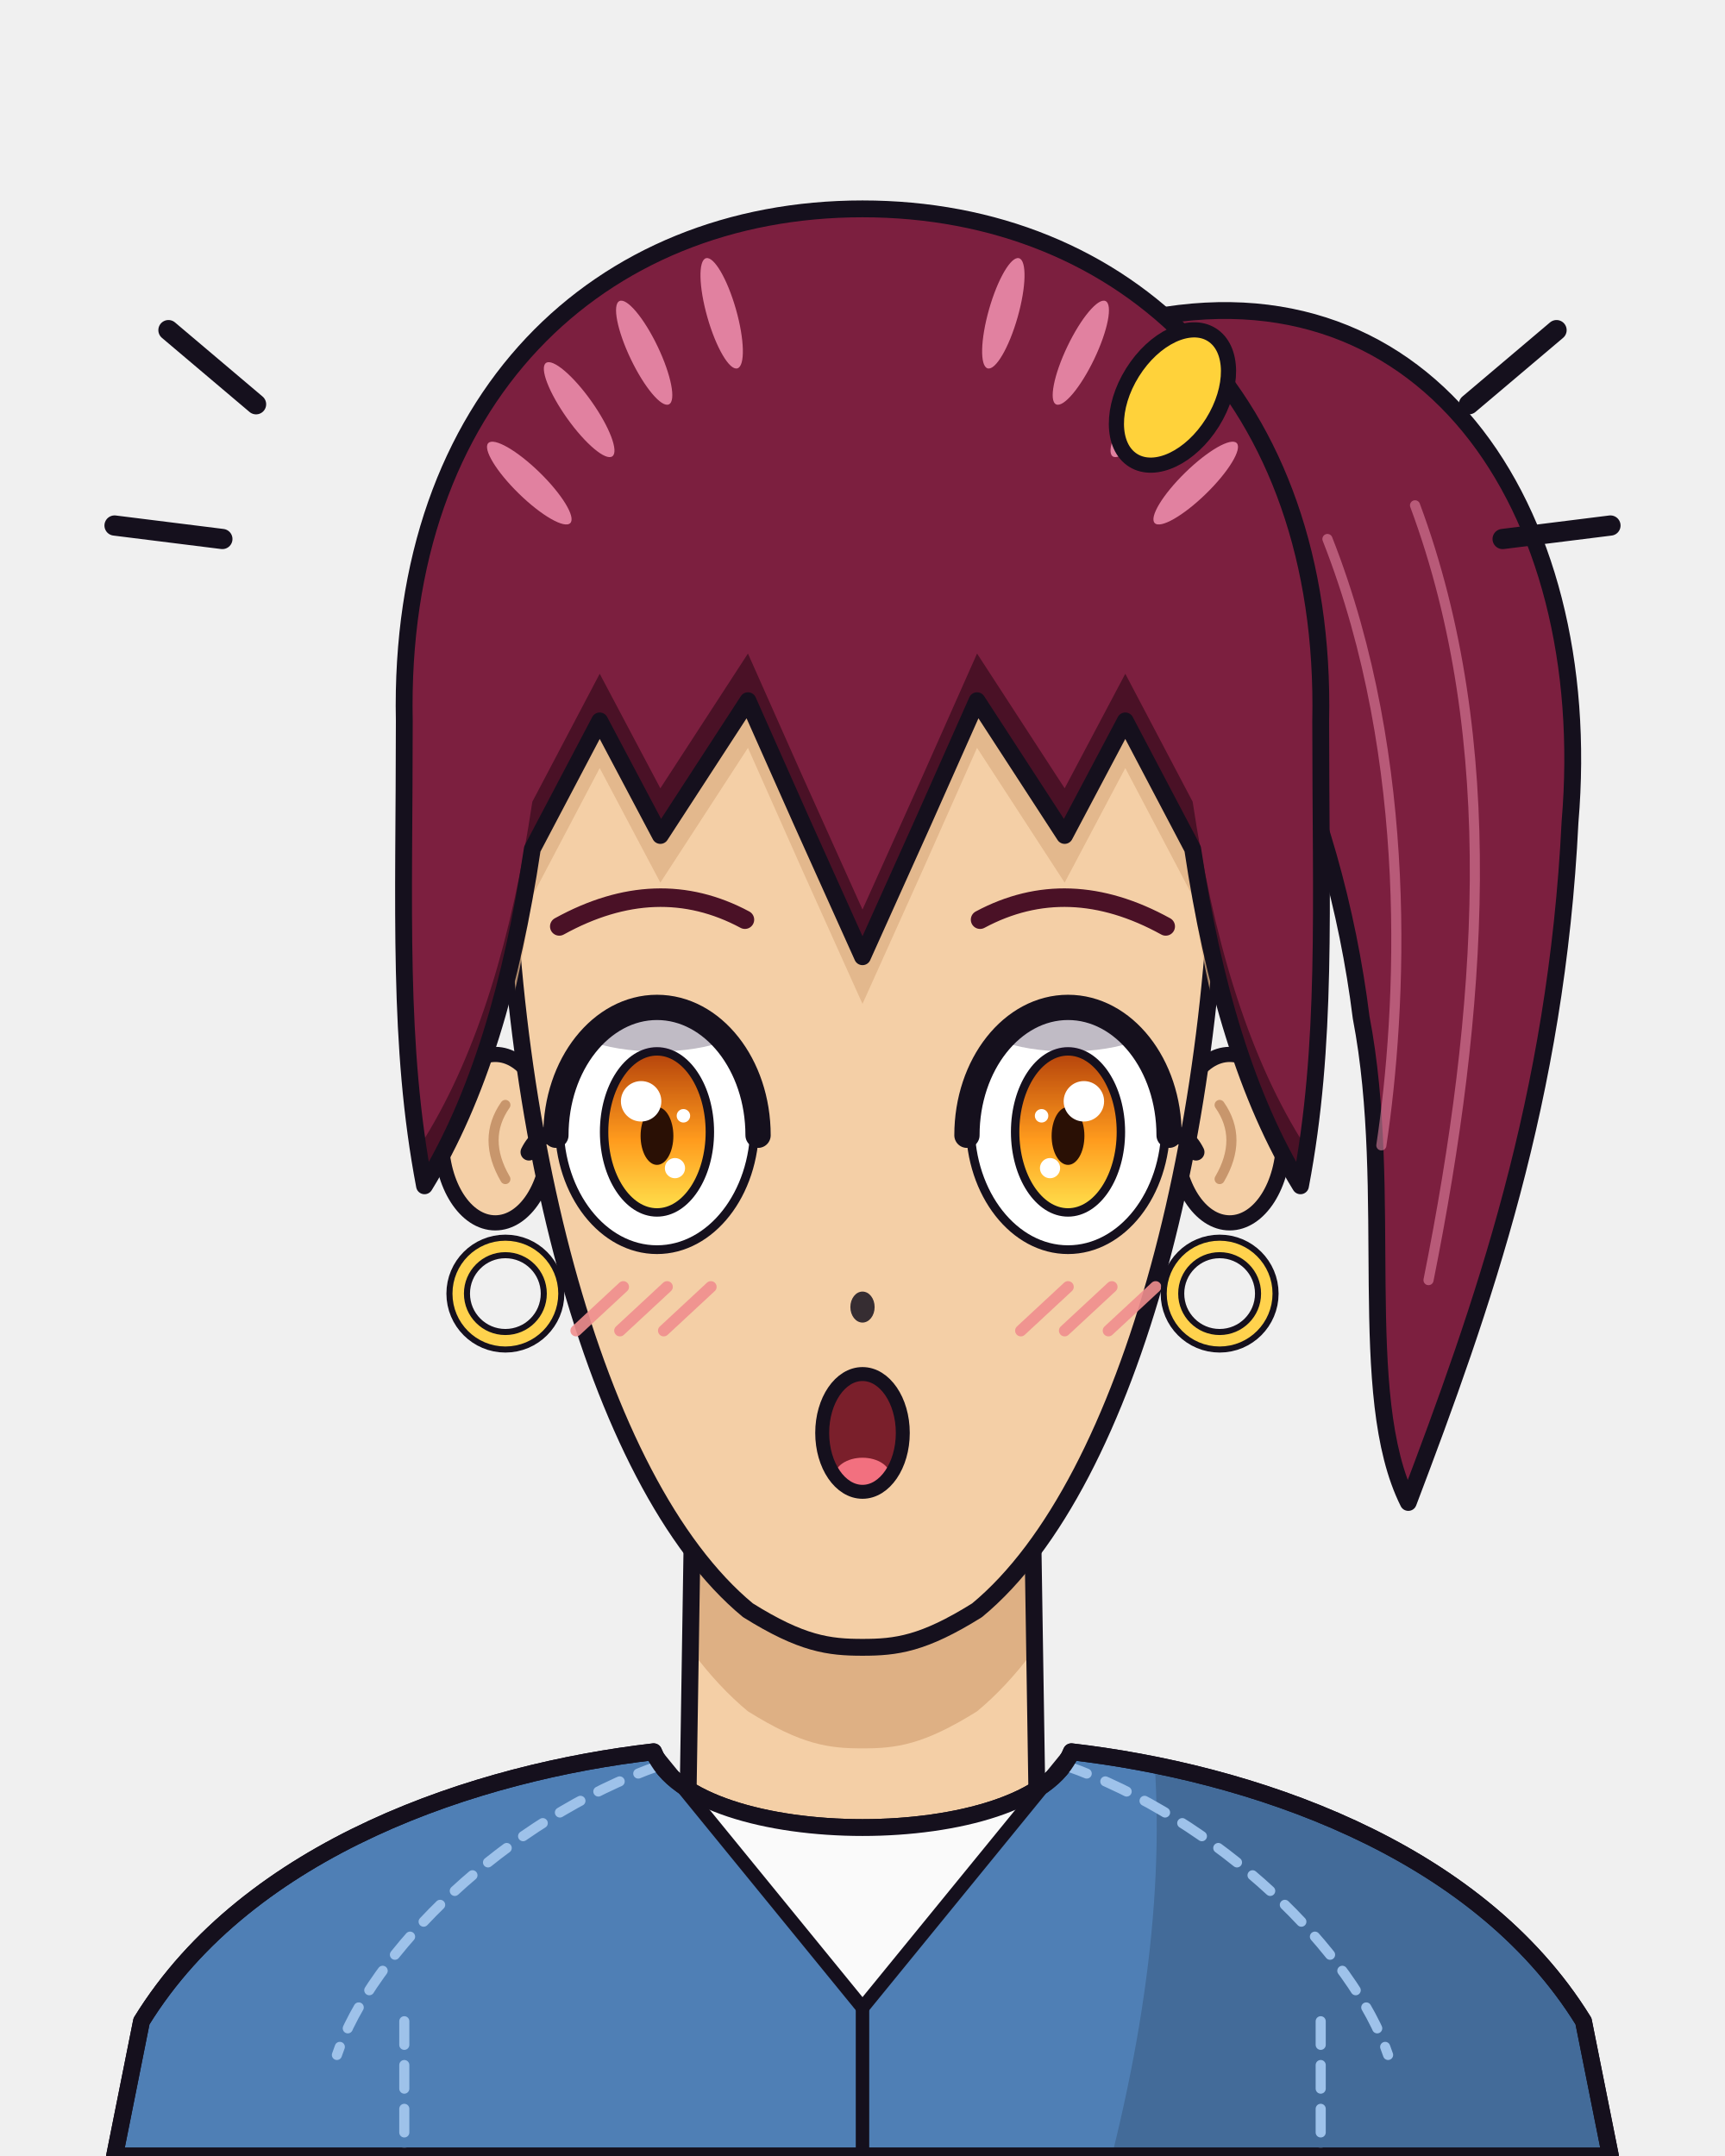
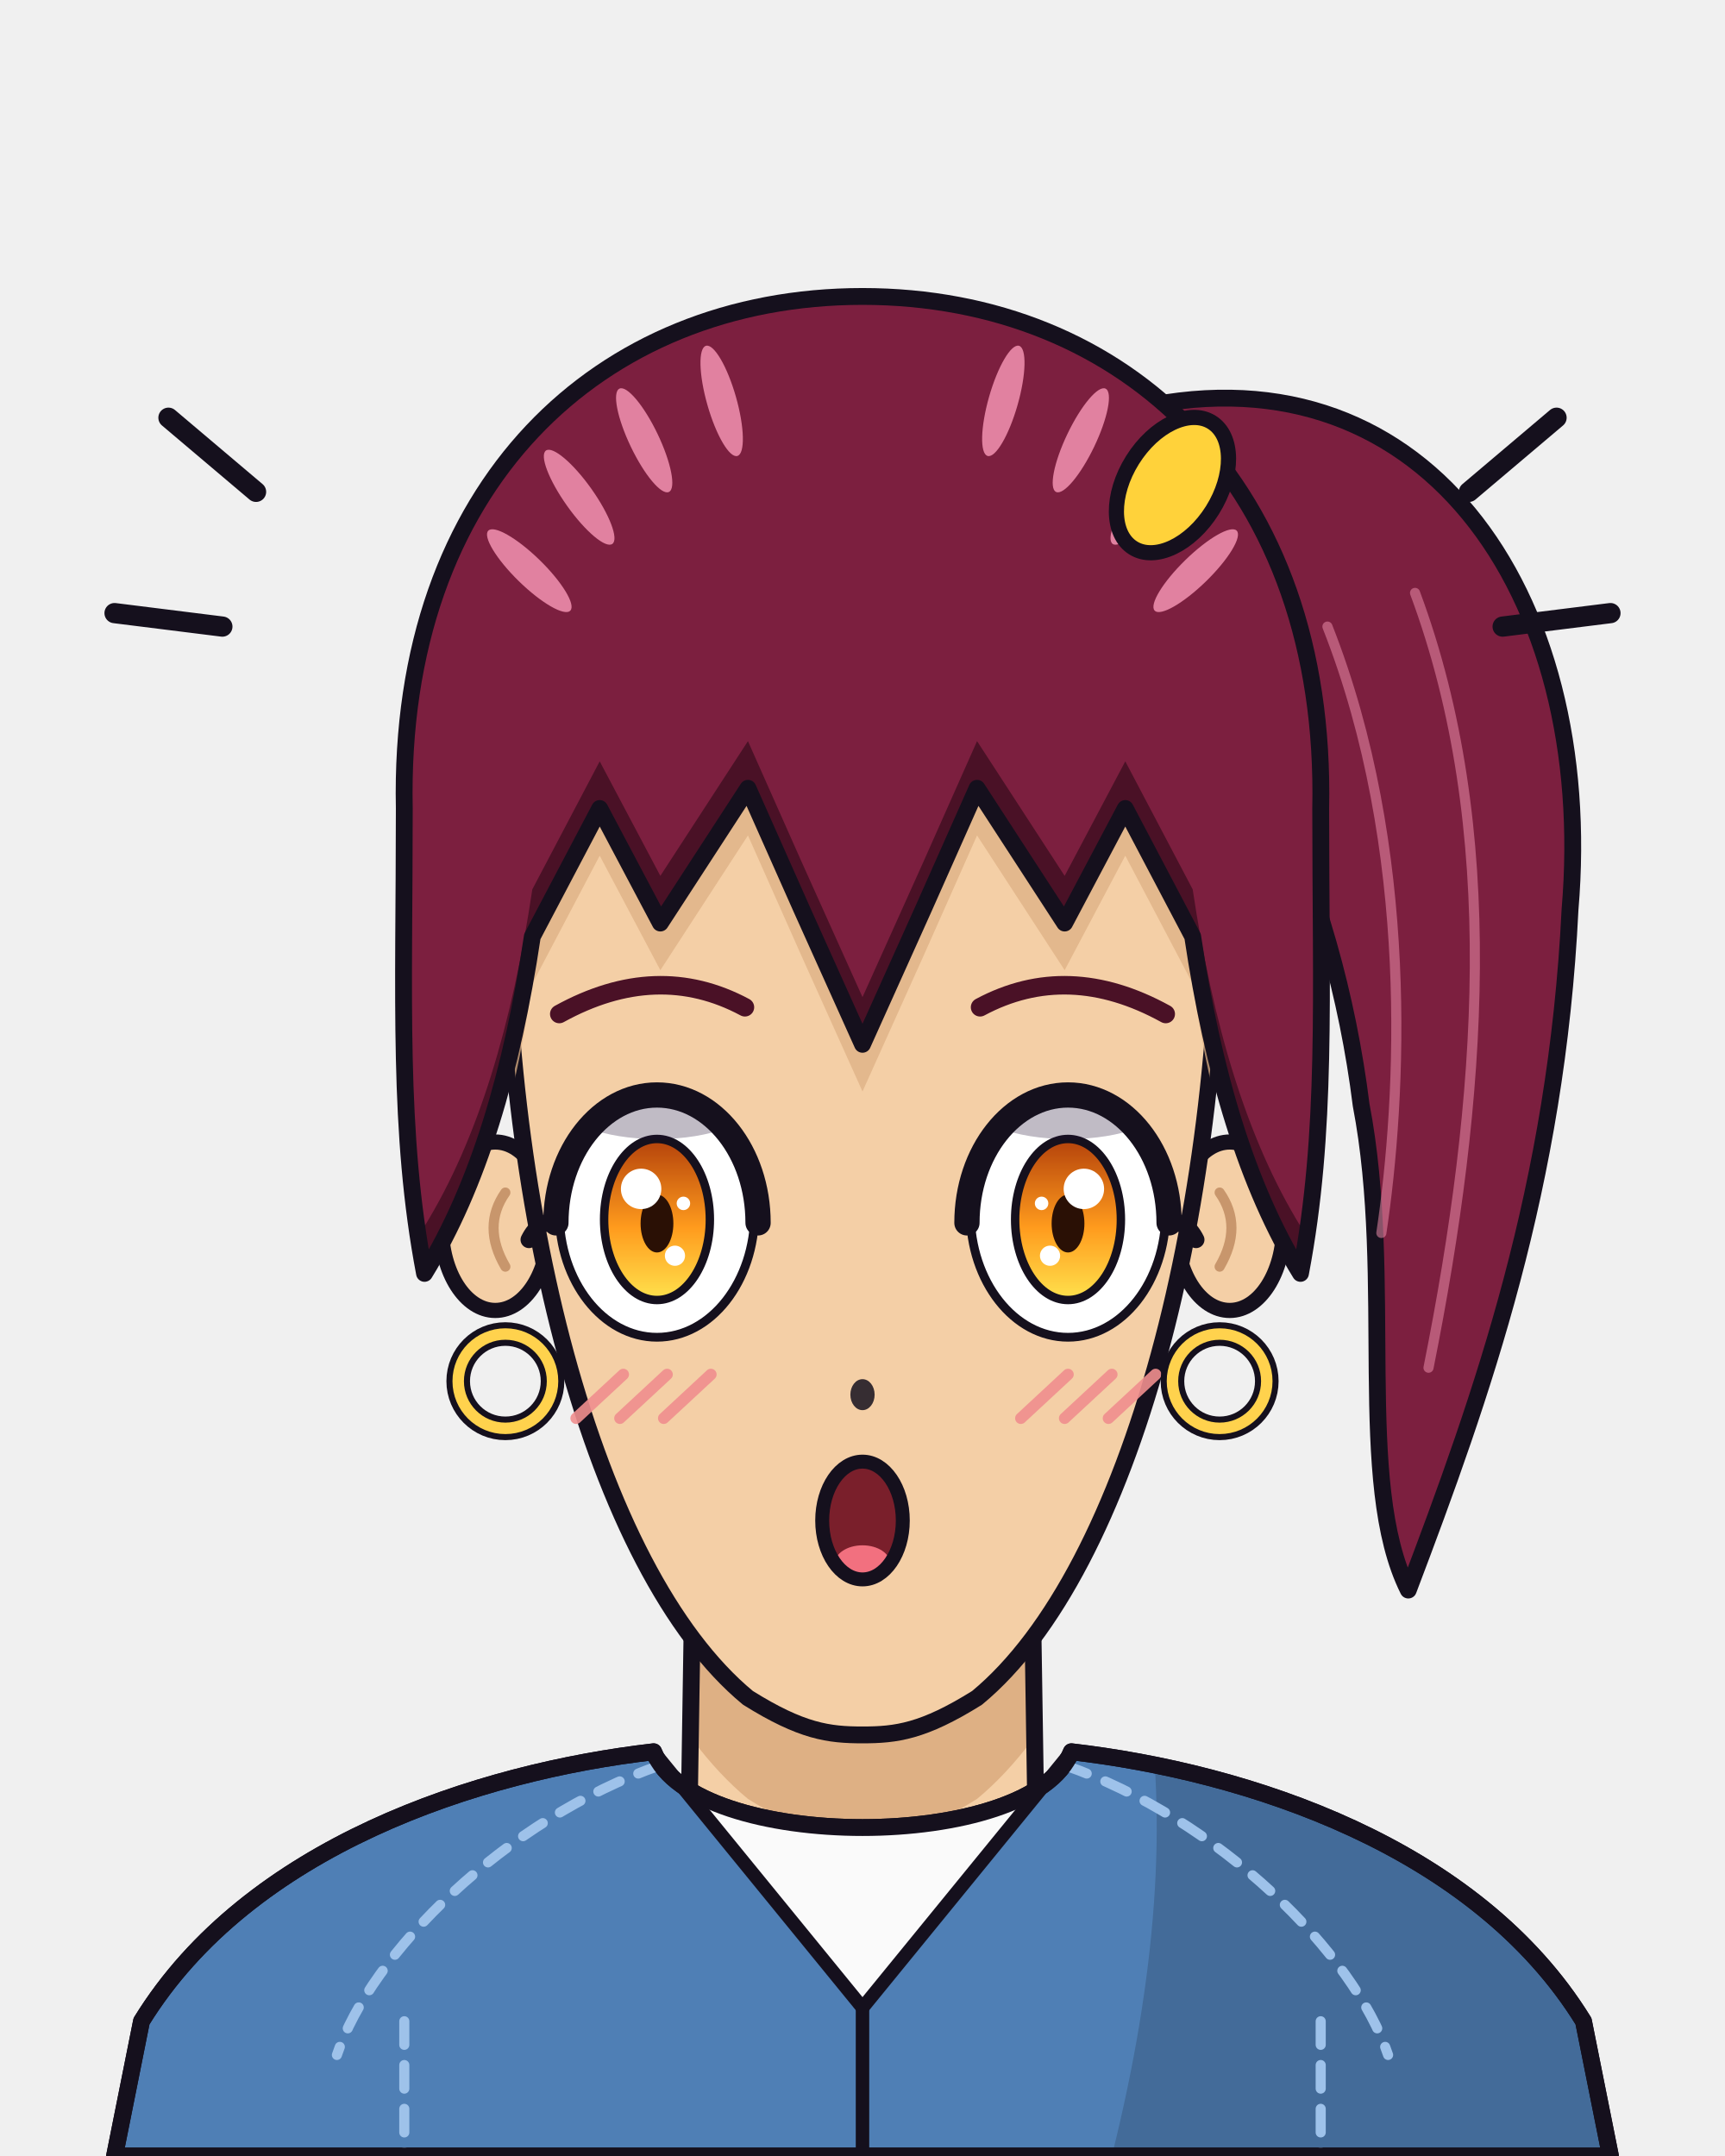
<svg xmlns="http://www.w3.org/2000/svg" viewBox="0 0 512 640" width="512" height="640">
  <defs>
    <linearGradient id="xig" x1="0" y1="0" x2="0" y2="1">
      <stop offset="0" stop-color="#b4420b" />
      <stop offset="0.55" stop-color="#ff9b1d" />
      <stop offset="1" stop-color="#ffe24d" />
    </linearGradient>
    <clipPath id="xface">
      <path d="M256 116 C196 116 152 150 150 222 C148 330 176 440 222 478 C238 488 246 489 256 489 C266 489 274 488 290 478 C336 440 364 330 362 222 C360 150 316 116 256 116 Z" />
    </clipPath>
    <clipPath id="xneck">
      <path d="M206 420 L204 548 L308 548 L306 420Z" />
    </clipPath>
  </defs>
-   <clipPath id="xpony">
-     <path d="M334 96 C422 74 474 150 466 244 C462 326 440 388 418 446 C402 414 414 354 404 302 C396 238 368 172 322 140Z" />
-   </clipPath>
-   <path d="M334 96 C422 74 474 150 466 244 C462 326 440 388 418 446 C402 414 414 354 404 302 C396 238 368 172 322 140Z" fill="#4a1126" />
-   <g clip-path="url(#xpony)">
-     <path d="M334 96 C422 74 474 150 466 244 C462 326 440 388 418 446 C402 414 414 354 404 302 C396 238 368 172 322 140Z" transform="translate(0 -0)" fill="#7c1f3f" />
+   <g transform="translate(0 26)">
+     <clipPath id="xpony">
+       <path d="M334 96 C422 74 474 150 466 244 C462 326 440 388 418 446 C402 414 414 354 404 302 C396 238 368 172 322 140Z" />
+     </clipPath>
+     <path d="M334 96 C422 74 474 150 466 244 C462 326 440 388 418 446 C402 414 414 354 404 302 C396 238 368 172 322 140Z" fill="#4a1126" />
+     <g clip-path="url(#xpony)">
+       <path d="M334 96 C422 74 474 150 466 244 C462 326 440 388 418 446 C402 414 414 354 404 302 C396 238 368 172 322 140Z" transform="translate(0 -0)" fill="#7c1f3f" />
+     </g>
+     <path d="M334 96 C422 74 474 150 466 244 C462 326 440 388 418 446 C402 414 414 354 404 302 C396 238 368 172 322 140Z" fill="none" stroke="#15101d" stroke-width="5" stroke-linejoin="round" stroke-linecap="round" />
+     <path d="M420 150 C446 220 440 300 424 380 M394 160 C420 226 416 300 410 340" fill="none" stroke="#e98aa8" stroke-width="3" stroke-linejoin="round" stroke-linecap="round" opacity="0.55" />
+     <ellipse cx="147" cy="338" rx="16" ry="25" fill="#f4cfa6" stroke="#15101d" stroke-width="4.5" />
+     <path d="M150 328 Q143 338 150 350" fill="none" stroke="#c8966c" stroke-width="3" stroke-linecap="round" />
+     <ellipse cx="365" cy="338" rx="16" ry="25" fill="#f4cfa6" stroke="#15101d" stroke-width="4.5" />
+     <path d="M362 328 Q369 338 362 350" fill="none" stroke="#c8966c" stroke-width="3" stroke-linecap="round" />
  </g>
-   <path d="M334 96 C422 74 474 150 466 244 C462 326 440 388 418 446 C402 414 414 354 404 302 C396 238 368 172 322 140Z" fill="none" stroke="#15101d" stroke-width="5" stroke-linejoin="round" stroke-linecap="round" />
-   <path d="M420 150 C446 220 440 300 424 380 M394 160 C420 226 416 300 410 340" fill="none" stroke="#e98aa8" stroke-width="3" stroke-linejoin="round" stroke-linecap="round" opacity="0.55" />
-   <ellipse cx="147" cy="338" rx="16" ry="25" fill="#f4cfa6" stroke="#15101d" stroke-width="4.5" />
-   <path d="M150 328 Q143 338 150 350" fill="none" stroke="#c8966c" stroke-width="3" stroke-linecap="round" />
-   <ellipse cx="365" cy="338" rx="16" ry="25" fill="#f4cfa6" stroke="#15101d" stroke-width="4.5" />
-   <path d="M362 328 Q369 338 362 350" fill="none" stroke="#c8966c" stroke-width="3" stroke-linecap="round" />
-   <path d="M206 420 L204 548 L308 548 L306 420Z" fill="#f4cfa6" />
-   <g clip-path="url(#xneck)">
-     <path d="M256 116 C196 116 152 150 150 222 C148 330 176 440 222 478 C238 488 246 489 256 489 C266 489 274 488 290 478 C336 440 364 330 362 222 C360 150 316 116 256 116 Z" transform="translate(0 30)" fill="#deb084" />
+   <g transform="translate(0 26)">
+     <path d="M206 420 L204 548 L308 548 L306 420Z" fill="#f4cfa6" />
+     <g clip-path="url(#xneck)">
+       <path d="M256 116 C196 116 152 150 150 222 C148 330 176 440 222 478 C238 488 246 489 256 489 C266 489 274 488 290 478 C336 440 364 330 362 222 C360 150 316 116 256 116 Z" transform="translate(0 30)" fill="#deb084" />
+     </g>
+     <path d="M206 420 L204 548 M306 420 L308 548" fill="none" stroke="#15101d" stroke-width="5" stroke-linejoin="round" stroke-linecap="round" />
  </g>
-   <path d="M206 420 L204 548 M306 420 L308 548" fill="none" stroke="#15101d" stroke-width="5" stroke-linejoin="round" stroke-linecap="round" />
  <clipPath id="xbd">
    <path d="M194 520 C142 526 74 548 42 600 L34 640 L478 640 L470 600 C438 548 370 526 318 520 C306 550 206 550 194 520Z" />
  </clipPath>
  <path d="M194 520 C142 526 74 548 42 600 L34 640 L478 640 L470 600 C438 548 370 526 318 520 C306 550 206 550 194 520Z" fill="#4f7fb5" stroke="#15101d" stroke-width="5" stroke-linejoin="round" stroke-linecap="round" />
  <g clip-path="url(#xbd)">
    <path d="M340 500 L520 500 L520 640 L330 640 Q350 560 340 500Z" fill="#000" opacity="0.16" />
  </g>
  <path d="M194 520 C206 550 306 550 318 520 L256 596Z" fill="#fafafa" stroke="#15101d" stroke-width="4" stroke-linejoin="round" />
  <path d="M256 596 L256 640" fill="none" stroke="#15101d" stroke-width="4" stroke-linejoin="round" stroke-linecap="round" />
  <path d="M120 600 L120 640 M392 600 L392 640" fill="none" stroke="#9ec2ea" stroke-width="3" stroke-linejoin="round" stroke-linecap="round" stroke-dasharray="7 6" />
  <path d="M196 524 C150 540 110 580 100 610" fill="none" stroke="#9ec2ea" stroke-width="3" stroke-linejoin="round" stroke-linecap="round" stroke-dasharray="7 6" />
  <path d="M316 524 C362 540 402 580 412 610" fill="none" stroke="#9ec2ea" stroke-width="3" stroke-linejoin="round" stroke-linecap="round" stroke-dasharray="7 6" />
  <path d="M194 520 C142 526 74 548 42 600 L34 640 L478 640 L470 600 C438 548 370 526 318 520 C306 550 206 550 194 520Z" fill="none" stroke="#15101d" stroke-width="5" stroke-linejoin="round" stroke-linecap="round" />
-   <path d="M256 116 C196 116 152 150 150 222 C148 330 176 440 222 478 C238 488 246 489 256 489 C266 489 274 488 290 478 C336 440 364 330 362 222 C360 150 316 116 256 116 Z" fill="#f4cfa6" stroke="#15101d" stroke-width="5" stroke-linejoin="round" stroke-linecap="round" />
-   <path d="M171 395 l14 -13" fill="none" stroke="#f08e8e" stroke-width="3.4" stroke-linejoin="round" stroke-linecap="round" opacity="0.9" />
-   <path d="M184 395 l14 -13" fill="none" stroke="#f08e8e" stroke-width="3.4" stroke-linejoin="round" stroke-linecap="round" opacity="0.9" />
-   <path d="M197 395 l14 -13" fill="none" stroke="#f08e8e" stroke-width="3.4" stroke-linejoin="round" stroke-linecap="round" opacity="0.9" />
-   <path d="M303 395 l14 -13" fill="none" stroke="#f08e8e" stroke-width="3.4" stroke-linejoin="round" stroke-linecap="round" opacity="0.9" />
-   <path d="M316 395 l14 -13" fill="none" stroke="#f08e8e" stroke-width="3.4" stroke-linejoin="round" stroke-linecap="round" opacity="0.9" />
-   <path d="M329 395 l14 -13" fill="none" stroke="#f08e8e" stroke-width="3.4" stroke-linejoin="round" stroke-linecap="round" opacity="0.9" />
-   <g transform="translate(256 418) scale(0.92)">
-     <clipPath id="xmc">
-       <ellipse cx="0" cy="8" rx="13" ry="19" />
+   <g transform="translate(0 26)">
+     <path d="M256 116 C196 116 152 150 150 222 C148 330 176 440 222 478 C238 488 246 489 256 489 C266 489 274 488 290 478 C336 440 364 330 362 222 C360 150 316 116 256 116 Z" fill="#f4cfa6" stroke="#15101d" stroke-width="5" stroke-linejoin="round" stroke-linecap="round" />
+     <path d="M171 395 l14 -13" fill="none" stroke="#f08e8e" stroke-width="3.4" stroke-linejoin="round" stroke-linecap="round" opacity="0.9" />
+     <path d="M184 395 l14 -13" fill="none" stroke="#f08e8e" stroke-width="3.4" stroke-linejoin="round" stroke-linecap="round" opacity="0.9" />
+     <path d="M197 395 l14 -13" fill="none" stroke="#f08e8e" stroke-width="3.4" stroke-linejoin="round" stroke-linecap="round" opacity="0.9" />
+     <path d="M303 395 l14 -13" fill="none" stroke="#f08e8e" stroke-width="3.4" stroke-linejoin="round" stroke-linecap="round" opacity="0.9" />
+     <path d="M316 395 l14 -13" fill="none" stroke="#f08e8e" stroke-width="3.4" stroke-linejoin="round" stroke-linecap="round" opacity="0.9" />
+     <path d="M329 395 l14 -13" fill="none" stroke="#f08e8e" stroke-width="3.4" stroke-linejoin="round" stroke-linecap="round" opacity="0.9" />
+     <g transform="translate(256 418) scale(0.92)">
+       <clipPath id="xmc">
+         <ellipse cx="0" cy="8" rx="13" ry="19" />
+       </clipPath>
+       <ellipse cx="0" cy="8" rx="13" ry="19" fill="#7a1f2b" />
+       <g clip-path="url(#xmc)">
+         <ellipse cx="0" cy="22" rx="9" ry="6" fill="#f2707f" />
+       </g>
+       <ellipse cx="0" cy="8" rx="13" ry="19" fill="none" stroke="#15101d" stroke-width="4.5" />
+     </g>
+     <ellipse cx="256" cy="388" rx="3.6" ry="4.6" fill="#15101d" opacity="0.85" />
+     <g transform="translate(195 334)">
+       <clipPath id="xLel">
+         <ellipse cx="0" cy="0" rx="29" ry="36.96" />
+       </clipPath>
+       <clipPath id="xLel2">
+         <ellipse cx="0" cy="0" rx="32" ry="39.96" />
+       </clipPath>
+       <g clip-path="url(#xLel)">
+         <rect x="-33" y="-40.96" width="66" height="81.92" fill="#fff" />
+         <g transform="translate(0 2)">
+           <ellipse cx="0" cy="0" rx="15.695" ry="23.906" fill="url(#xig)" stroke="#15101d" stroke-width="2.5" />
+           <ellipse cx="0" cy="1.195" rx="4.865" ry="8.596" fill="#2a1005" />
+           <circle cx="-4.708" cy="-9.084" r="6" fill="#fff" />
+           <circle cx="5.336" cy="10.758" r="3" fill="#fff" />
+           <circle cx="7.847" cy="-4.781" r="2" fill="#fff" />
+         </g>
+         <ellipse cx="0" cy="-32.96" rx="29" ry="11.088" fill="#1b0b2e" opacity="0.28" />
+       </g>
+       <g>
+         <ellipse cx="0" cy="0" rx="29" ry="36.96" fill="none" stroke="#15101d" stroke-width="2.6" />
+       </g>
+       <path d="M-30 3 A30 37.96 0 0 1 30 3" fill="none" stroke="#15101d" stroke-width="7.5" stroke-linejoin="round" stroke-linecap="round" />
+       <path d="M-30 3 Q-35 2 -38 8" fill="none" stroke="#15101d" stroke-width="5" stroke-linejoin="round" stroke-linecap="round" />
+     </g>
+     <g transform="translate(317 334) scale(-1 1)">
+       <clipPath id="xRel">
+         <ellipse cx="0" cy="0" rx="29" ry="36.96" />
+       </clipPath>
+       <clipPath id="xRel2">
+         <ellipse cx="0" cy="0" rx="32" ry="39.96" />
+       </clipPath>
+       <g clip-path="url(#xRel)">
+         <rect x="-33" y="-40.96" width="66" height="81.92" fill="#fff" />
+         <g transform="translate(0 2)">
+           <ellipse cx="0" cy="0" rx="15.695" ry="23.906" fill="url(#xig)" stroke="#15101d" stroke-width="2.5" />
+           <ellipse cx="0" cy="1.195" rx="4.865" ry="8.596" fill="#2a1005" />
+           <circle cx="-4.708" cy="-9.084" r="6" fill="#fff" />
+           <circle cx="5.336" cy="10.758" r="3" fill="#fff" />
+           <circle cx="7.847" cy="-4.781" r="2" fill="#fff" />
+         </g>
+         <ellipse cx="0" cy="-32.96" rx="29" ry="11.088" fill="#1b0b2e" opacity="0.28" />
+       </g>
+       <g>
+         <ellipse cx="0" cy="0" rx="29" ry="36.96" fill="none" stroke="#15101d" stroke-width="2.6" />
+       </g>
+       <path d="M-30 3 A30 37.96 0 0 1 30 3" fill="none" stroke="#15101d" stroke-width="7.5" stroke-linejoin="round" stroke-linecap="round" />
+       <path d="M-30 3 Q-35 2 -38 8" fill="none" stroke="#15101d" stroke-width="5" stroke-linejoin="round" stroke-linecap="round" />
+     </g>
+     <g clip-path="url(#xface)">
+       <path d="M256 62 C178 62 118 118 120 214 C120 270 118 310 126 352 C142 326 152 292 158 252 L178 214 L196 248 L222 208 L238 244 L256 284 L274 244 L290 208 L316 248 L334 214 L354 252 C360 292 370 326 386 352 C394 310 392 270 392 214 C394 118 334 62 256 62 Z" transform="translate(0 14)" fill="#deb084" opacity="0.75" />
+     </g>
+     <clipPath id="xcap">
+       <path d="M256 62 C178 62 118 118 120 214 C120 270 118 310 126 352 C142 326 152 292 158 252 L178 214 L196 248 L222 208 L238 244 L256 284 L274 244 L290 208 L316 248 L334 214 L354 252 C360 292 370 326 386 352 C394 310 392 270 392 214 C394 118 334 62 256 62 Z" />
    </clipPath>
-     <ellipse cx="0" cy="8" rx="13" ry="19" fill="#7a1f2b" />
-     <g clip-path="url(#xmc)">
-       <ellipse cx="0" cy="22" rx="9" ry="6" fill="#f2707f" />
+     <path d="M256 62 C178 62 118 118 120 214 C120 270 118 310 126 352 C142 326 152 292 158 252 L178 214 L196 248 L222 208 L238 244 L256 284 L274 244 L290 208 L316 248 L334 214 L354 252 C360 292 370 326 386 352 C394 310 392 270 392 214 C394 118 334 62 256 62 Z" fill="#4a1126" />
+     <g clip-path="url(#xcap)">
+       <path d="M256 62 C178 62 118 118 120 214 C120 270 118 310 126 352 C142 326 152 292 158 252 L178 214 L196 248 L222 208 L238 244 L256 284 L274 244 L290 208 L316 248 L334 214 L354 252 C360 292 370 326 386 352 C394 310 392 270 392 214 C394 118 334 62 256 62 Z" transform="translate(0 -14)" fill="#7c1f3f" />
    </g>
-     <ellipse cx="0" cy="8" rx="13" ry="19" fill="none" stroke="#15101d" stroke-width="4.5" />
-   </g>
-   <ellipse cx="256" cy="388" rx="3.6" ry="4.6" fill="#15101d" opacity="0.85" />
-   <g transform="translate(195 334)">
-     <clipPath id="xLel">
-       <ellipse cx="0" cy="0" rx="29" ry="36.96" />
-     </clipPath>
-     <clipPath id="xLel2">
-       <ellipse cx="0" cy="0" rx="32" ry="39.96" />
-     </clipPath>
-     <g clip-path="url(#xLel)">
-       <rect x="-33" y="-40.96" width="66" height="81.92" fill="#fff" />
-       <g transform="translate(0 2)">
-         <ellipse cx="0" cy="0" rx="15.695" ry="23.906" fill="url(#xig)" stroke="#15101d" stroke-width="2.5" />
-         <ellipse cx="0" cy="1.195" rx="4.865" ry="8.596" fill="#2a1005" />
-         <circle cx="-4.708" cy="-9.084" r="6" fill="#fff" />
-         <circle cx="5.336" cy="10.758" r="3" fill="#fff" />
-         <circle cx="7.847" cy="-4.781" r="2" fill="#fff" />
-       </g>
-       <ellipse cx="0" cy="-32.96" rx="29" ry="11.088" fill="#1b0b2e" opacity="0.28" />
-     </g>
-     <g>
-       <ellipse cx="0" cy="0" rx="29" ry="36.96" fill="none" stroke="#15101d" stroke-width="2.6" />
-     </g>
-     <path d="M-30 3 A30 37.96 0 0 1 30 3" fill="none" stroke="#15101d" stroke-width="7.5" stroke-linejoin="round" stroke-linecap="round" />
-     <path d="M-30 3 Q-35 2 -38 8" fill="none" stroke="#15101d" stroke-width="5" stroke-linejoin="round" stroke-linecap="round" />
-   </g>
-   <g transform="translate(317 334) scale(-1 1)">
-     <clipPath id="xRel">
-       <ellipse cx="0" cy="0" rx="29" ry="36.96" />
-     </clipPath>
-     <clipPath id="xRel2">
-       <ellipse cx="0" cy="0" rx="32" ry="39.96" />
-     </clipPath>
-     <g clip-path="url(#xRel)">
-       <rect x="-33" y="-40.96" width="66" height="81.92" fill="#fff" />
-       <g transform="translate(0 2)">
-         <ellipse cx="0" cy="0" rx="15.695" ry="23.906" fill="url(#xig)" stroke="#15101d" stroke-width="2.5" />
-         <ellipse cx="0" cy="1.195" rx="4.865" ry="8.596" fill="#2a1005" />
-         <circle cx="-4.708" cy="-9.084" r="6" fill="#fff" />
-         <circle cx="5.336" cy="10.758" r="3" fill="#fff" />
-         <circle cx="7.847" cy="-4.781" r="2" fill="#fff" />
-       </g>
-       <ellipse cx="0" cy="-32.96" rx="29" ry="11.088" fill="#1b0b2e" opacity="0.28" />
-     </g>
-     <g>
-       <ellipse cx="0" cy="0" rx="29" ry="36.96" fill="none" stroke="#15101d" stroke-width="2.6" />
-     </g>
-     <path d="M-30 3 A30 37.96 0 0 1 30 3" fill="none" stroke="#15101d" stroke-width="7.5" stroke-linejoin="round" stroke-linecap="round" />
-     <path d="M-30 3 Q-35 2 -38 8" fill="none" stroke="#15101d" stroke-width="5" stroke-linejoin="round" stroke-linecap="round" />
-   </g>
-   <g clip-path="url(#xface)">
-     <path d="M256 62 C178 62 118 118 120 214 C120 270 118 310 126 352 C142 326 152 292 158 252 L178 214 L196 248 L222 208 L238 244 L256 284 L274 244 L290 208 L316 248 L334 214 L354 252 C360 292 370 326 386 352 C394 310 392 270 392 214 C394 118 334 62 256 62 Z" transform="translate(0 14)" fill="#deb084" opacity="0.75" />
-   </g>
-   <clipPath id="xcap">
-     <path d="M256 62 C178 62 118 118 120 214 C120 270 118 310 126 352 C142 326 152 292 158 252 L178 214 L196 248 L222 208 L238 244 L256 284 L274 244 L290 208 L316 248 L334 214 L354 252 C360 292 370 326 386 352 C394 310 392 270 392 214 C394 118 334 62 256 62 Z" />
-   </clipPath>
-   <path d="M256 62 C178 62 118 118 120 214 C120 270 118 310 126 352 C142 326 152 292 158 252 L178 214 L196 248 L222 208 L238 244 L256 284 L274 244 L290 208 L316 248 L334 214 L354 252 C360 292 370 326 386 352 C394 310 392 270 392 214 C394 118 334 62 256 62 Z" fill="#4a1126" />
-   <g clip-path="url(#xcap)">
-     <path d="M256 62 C178 62 118 118 120 214 C120 270 118 310 126 352 C142 326 152 292 158 252 L178 214 L196 248 L222 208 L238 244 L256 284 L274 244 L290 208 L316 248 L334 214 L354 252 C360 292 370 326 386 352 C394 310 392 270 392 214 C394 118 334 62 256 62 Z" transform="translate(0 -14)" fill="#7c1f3f" />
-   </g>
-   <path d="M256 62 C178 62 118 118 120 214 C120 270 118 310 126 352 C142 326 152 292 158 252 L178 214 L196 248 L222 208 L238 244 L256 284 L274 244 L290 208 L316 248 L334 214 L354 252 C360 292 370 326 386 352 C394 310 392 270 392 214 C394 118 334 62 256 62 Z" fill="none" stroke="#15101d" stroke-width="5" stroke-linejoin="round" stroke-linecap="round" />
-   <ellipse cx="214.2" cy="93.0" rx="4.4" ry="17" transform="rotate(-195.9 214.2 93.0)" fill="#e98aa8" opacity="0.92" />
-   <ellipse cx="191.2" cy="104.7" rx="4.4" ry="17" transform="rotate(-205.6 191.2 104.7)" fill="#e98aa8" opacity="0.92" />
-   <ellipse cx="171.9" cy="121.6" rx="4.4" ry="17" transform="rotate(-215.4 171.9 121.6)" fill="#e98aa8" opacity="0.92" />
-   <ellipse cx="157.1" cy="143.4" rx="4.4" ry="17" transform="rotate(-225.7 157.1 143.4)" fill="#e98aa8" opacity="0.92" />
-   <g transform="translate(512 0) scale(-1 1)">
+     <path d="M256 62 C178 62 118 118 120 214 C120 270 118 310 126 352 C142 326 152 292 158 252 L178 214 L196 248 L222 208 L238 244 L256 284 L274 244 L290 208 L316 248 L334 214 L354 252 C360 292 370 326 386 352 C394 310 392 270 392 214 C394 118 334 62 256 62 Z" fill="none" stroke="#15101d" stroke-width="5" stroke-linejoin="round" stroke-linecap="round" />
    <ellipse cx="214.2" cy="93.0" rx="4.4" ry="17" transform="rotate(-195.9 214.2 93.0)" fill="#e98aa8" opacity="0.92" />
    <ellipse cx="191.2" cy="104.7" rx="4.4" ry="17" transform="rotate(-205.6 191.2 104.7)" fill="#e98aa8" opacity="0.92" />
    <ellipse cx="171.9" cy="121.6" rx="4.4" ry="17" transform="rotate(-215.4 171.9 121.6)" fill="#e98aa8" opacity="0.92" />
    <ellipse cx="157.1" cy="143.4" rx="4.4" ry="17" transform="rotate(-225.7 157.1 143.4)" fill="#e98aa8" opacity="0.92" />
+     <g transform="translate(512 0) scale(-1 1)">
+       <ellipse cx="214.2" cy="93.0" rx="4.4" ry="17" transform="rotate(-195.9 214.2 93.0)" fill="#e98aa8" opacity="0.92" />
+       <ellipse cx="191.2" cy="104.7" rx="4.4" ry="17" transform="rotate(-205.6 191.2 104.7)" fill="#e98aa8" opacity="0.92" />
+       <ellipse cx="171.9" cy="121.6" rx="4.4" ry="17" transform="rotate(-215.4 171.9 121.6)" fill="#e98aa8" opacity="0.92" />
+       <ellipse cx="157.1" cy="143.4" rx="4.4" ry="17" transform="rotate(-225.7 157.1 143.4)" fill="#e98aa8" opacity="0.92" />
+     </g>
+     <ellipse cx="348" cy="118" rx="14" ry="22" transform="rotate(32 348 118)" fill="#ffd23a" stroke="#15101d" stroke-width="4.5" />
+     <circle cx="150" cy="384" r="14" fill="none" stroke="#15101d" stroke-width="7" />
+     <circle cx="150" cy="384" r="14" fill="none" stroke="#ffd24d" stroke-width="3.4" />
+     <circle cx="362" cy="384" r="14" fill="none" stroke="#15101d" stroke-width="7" />
+     <circle cx="362" cy="384" r="14" fill="none" stroke="#ffd24d" stroke-width="3.4" />
+     <g transform="translate(195 334)">
+       <path d="M-29 -59 Q0 -75 26.1 -61" fill="none" stroke="#4a1126" stroke-width="5.5" stroke-linejoin="round" stroke-linecap="round" />
+     </g>
+     <g transform="translate(317 334) scale(-1 1)">
+       <path d="M-29 -59 Q0 -75 26.1 -61" fill="none" stroke="#4a1126" stroke-width="5.5" stroke-linejoin="round" stroke-linecap="round" />
+     </g>
+     <path d="M436 120 L462 98" fill="none" stroke="#15101d" stroke-width="6" stroke-linejoin="round" stroke-linecap="round" />
+     <path d="M446 160 L478 156" fill="none" stroke="#15101d" stroke-width="6" stroke-linejoin="round" stroke-linecap="round" />
+     <path d="M76 120 L50 98" fill="none" stroke="#15101d" stroke-width="6" stroke-linejoin="round" stroke-linecap="round" />
+     <path d="M66 160 L34 156" fill="none" stroke="#15101d" stroke-width="6" stroke-linejoin="round" stroke-linecap="round" />
  </g>
-   <ellipse cx="348" cy="118" rx="14" ry="22" transform="rotate(32 348 118)" fill="#ffd23a" stroke="#15101d" stroke-width="4.5" />
-   <circle cx="150" cy="384" r="14" fill="none" stroke="#15101d" stroke-width="7" />
-   <circle cx="150" cy="384" r="14" fill="none" stroke="#ffd24d" stroke-width="3.4" />
-   <circle cx="362" cy="384" r="14" fill="none" stroke="#15101d" stroke-width="7" />
-   <circle cx="362" cy="384" r="14" fill="none" stroke="#ffd24d" stroke-width="3.4" />
-   <g transform="translate(195 334)">
-     <path d="M-29 -59 Q0 -75 26.1 -61" fill="none" stroke="#4a1126" stroke-width="5.5" stroke-linejoin="round" stroke-linecap="round" />
-   </g>
-   <g transform="translate(317 334) scale(-1 1)">
-     <path d="M-29 -59 Q0 -75 26.1 -61" fill="none" stroke="#4a1126" stroke-width="5.5" stroke-linejoin="round" stroke-linecap="round" />
-   </g>
-   <path d="M436 120 L462 98" fill="none" stroke="#15101d" stroke-width="6" stroke-linejoin="round" stroke-linecap="round" />
-   <path d="M446 160 L478 156" fill="none" stroke="#15101d" stroke-width="6" stroke-linejoin="round" stroke-linecap="round" />
-   <path d="M76 120 L50 98" fill="none" stroke="#15101d" stroke-width="6" stroke-linejoin="round" stroke-linecap="round" />
-   <path d="M66 160 L34 156" fill="none" stroke="#15101d" stroke-width="6" stroke-linejoin="round" stroke-linecap="round" />
</svg>
